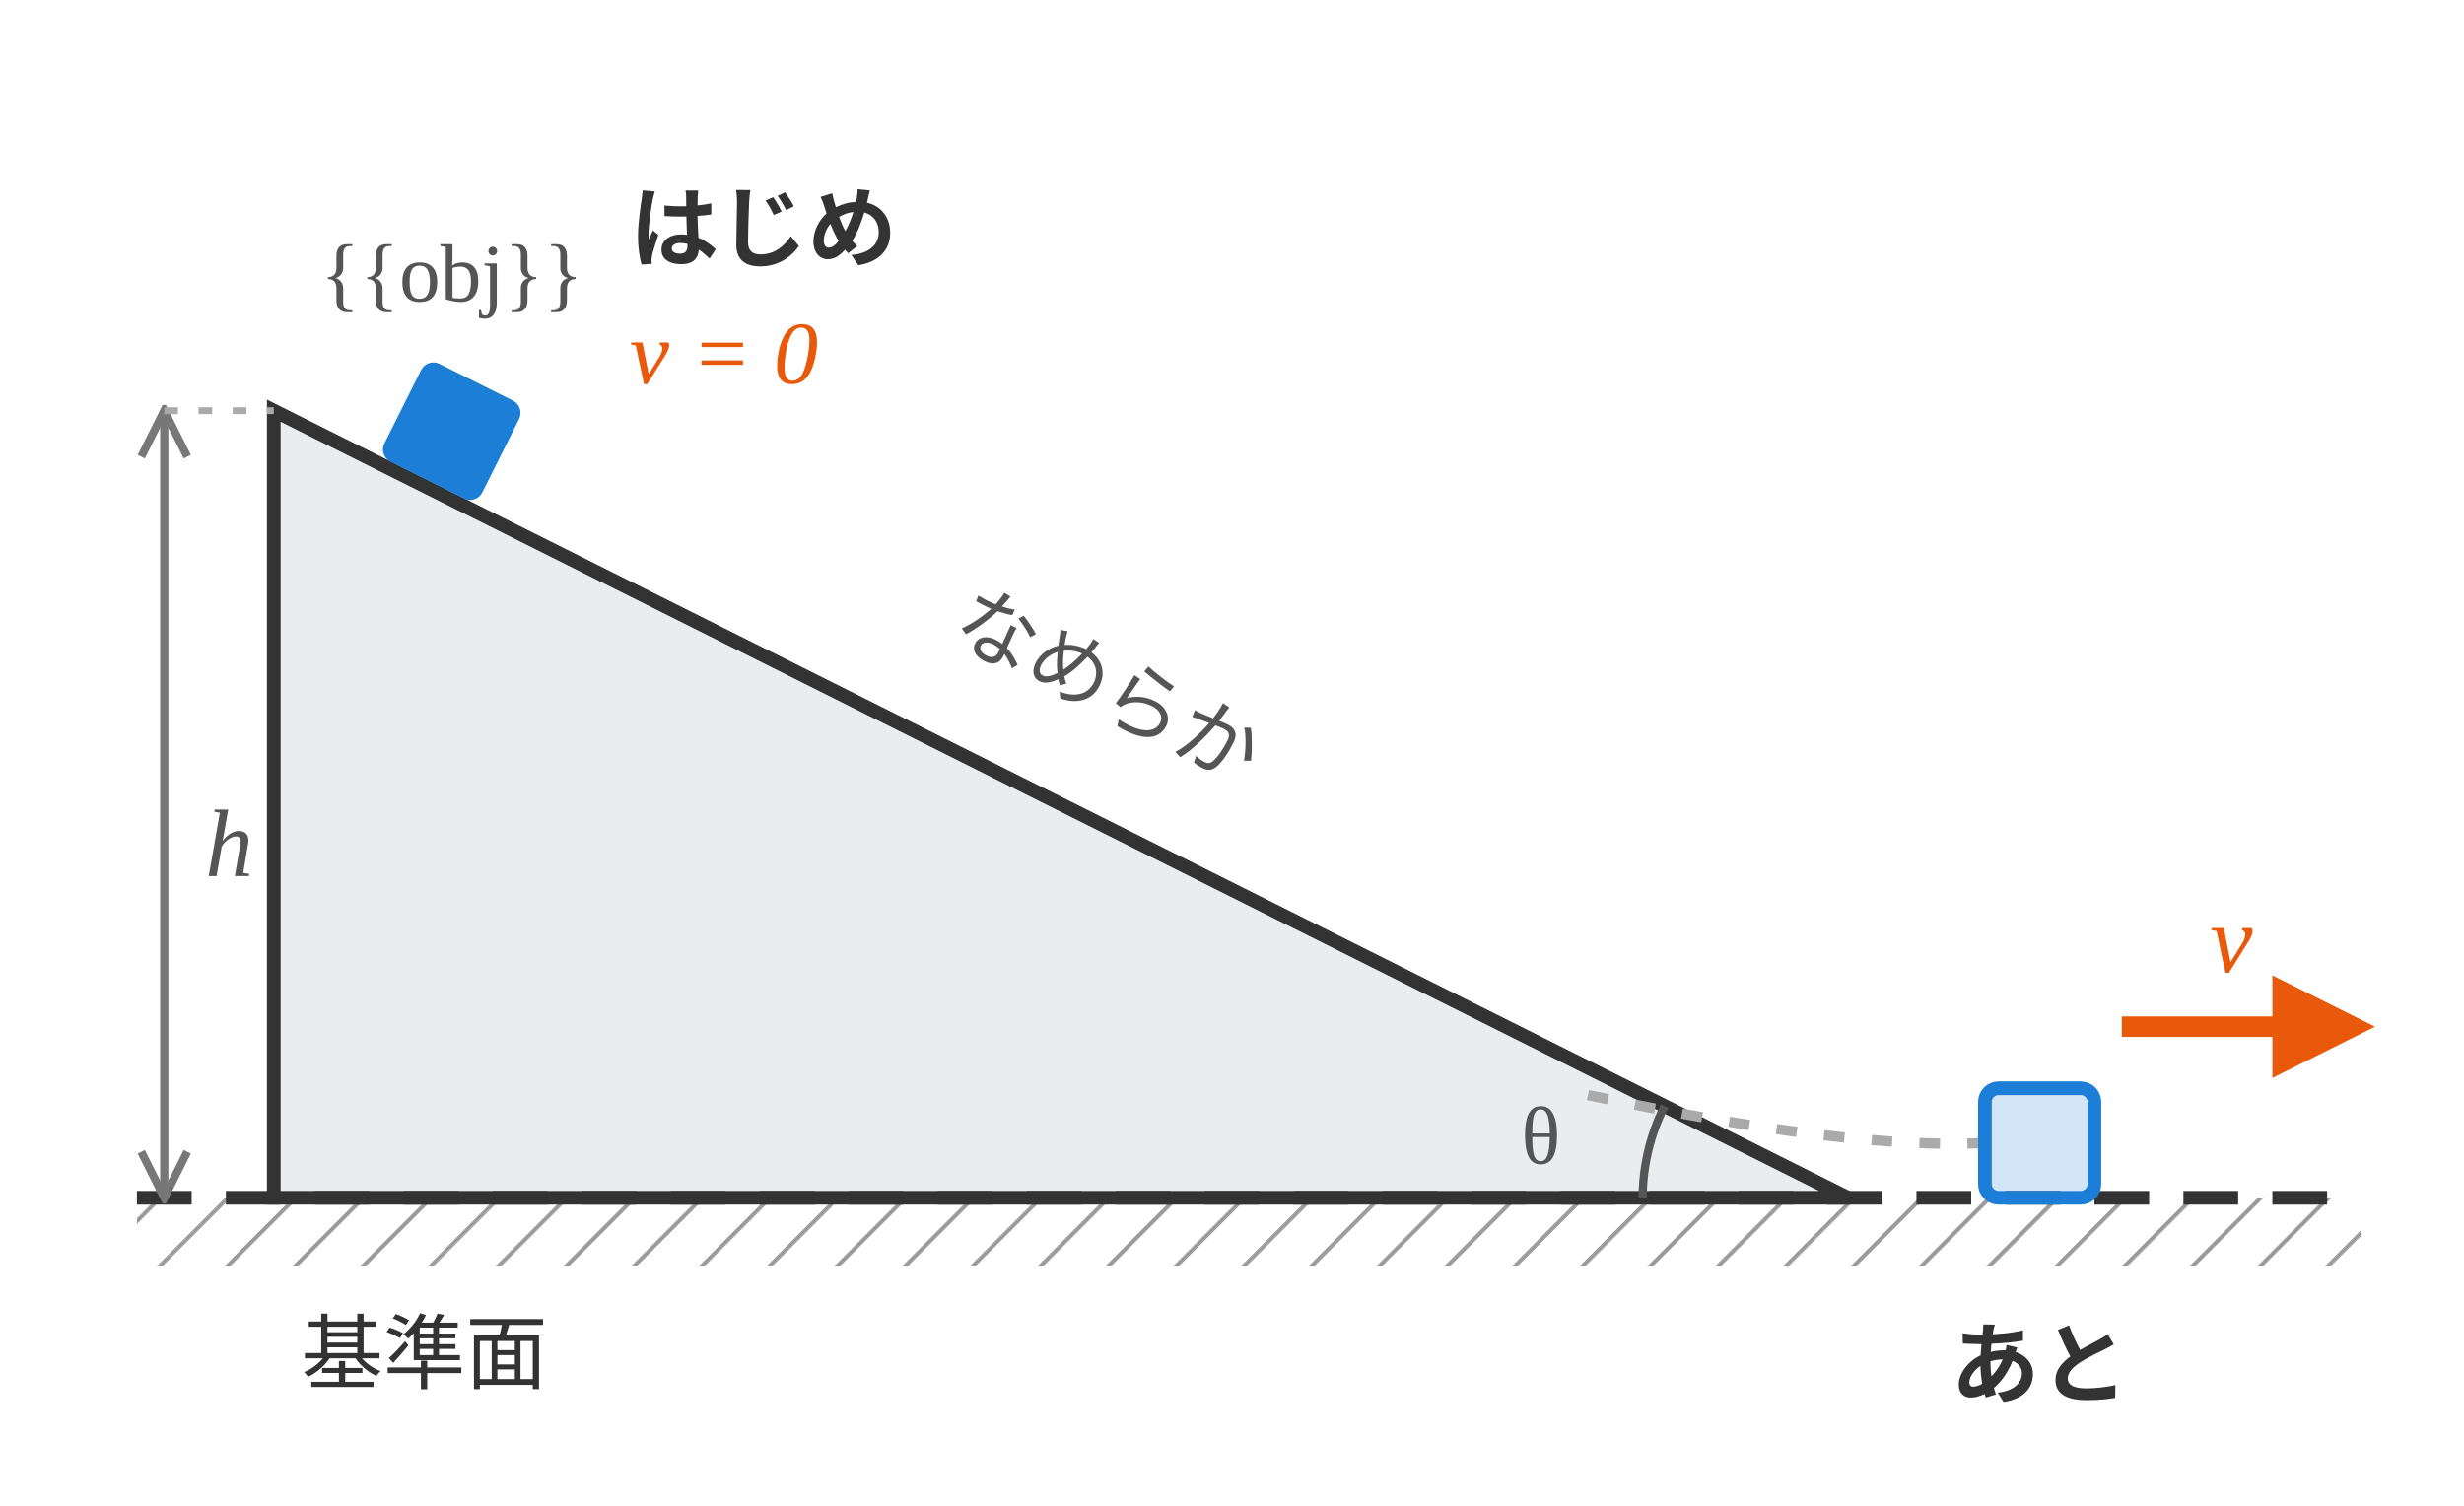
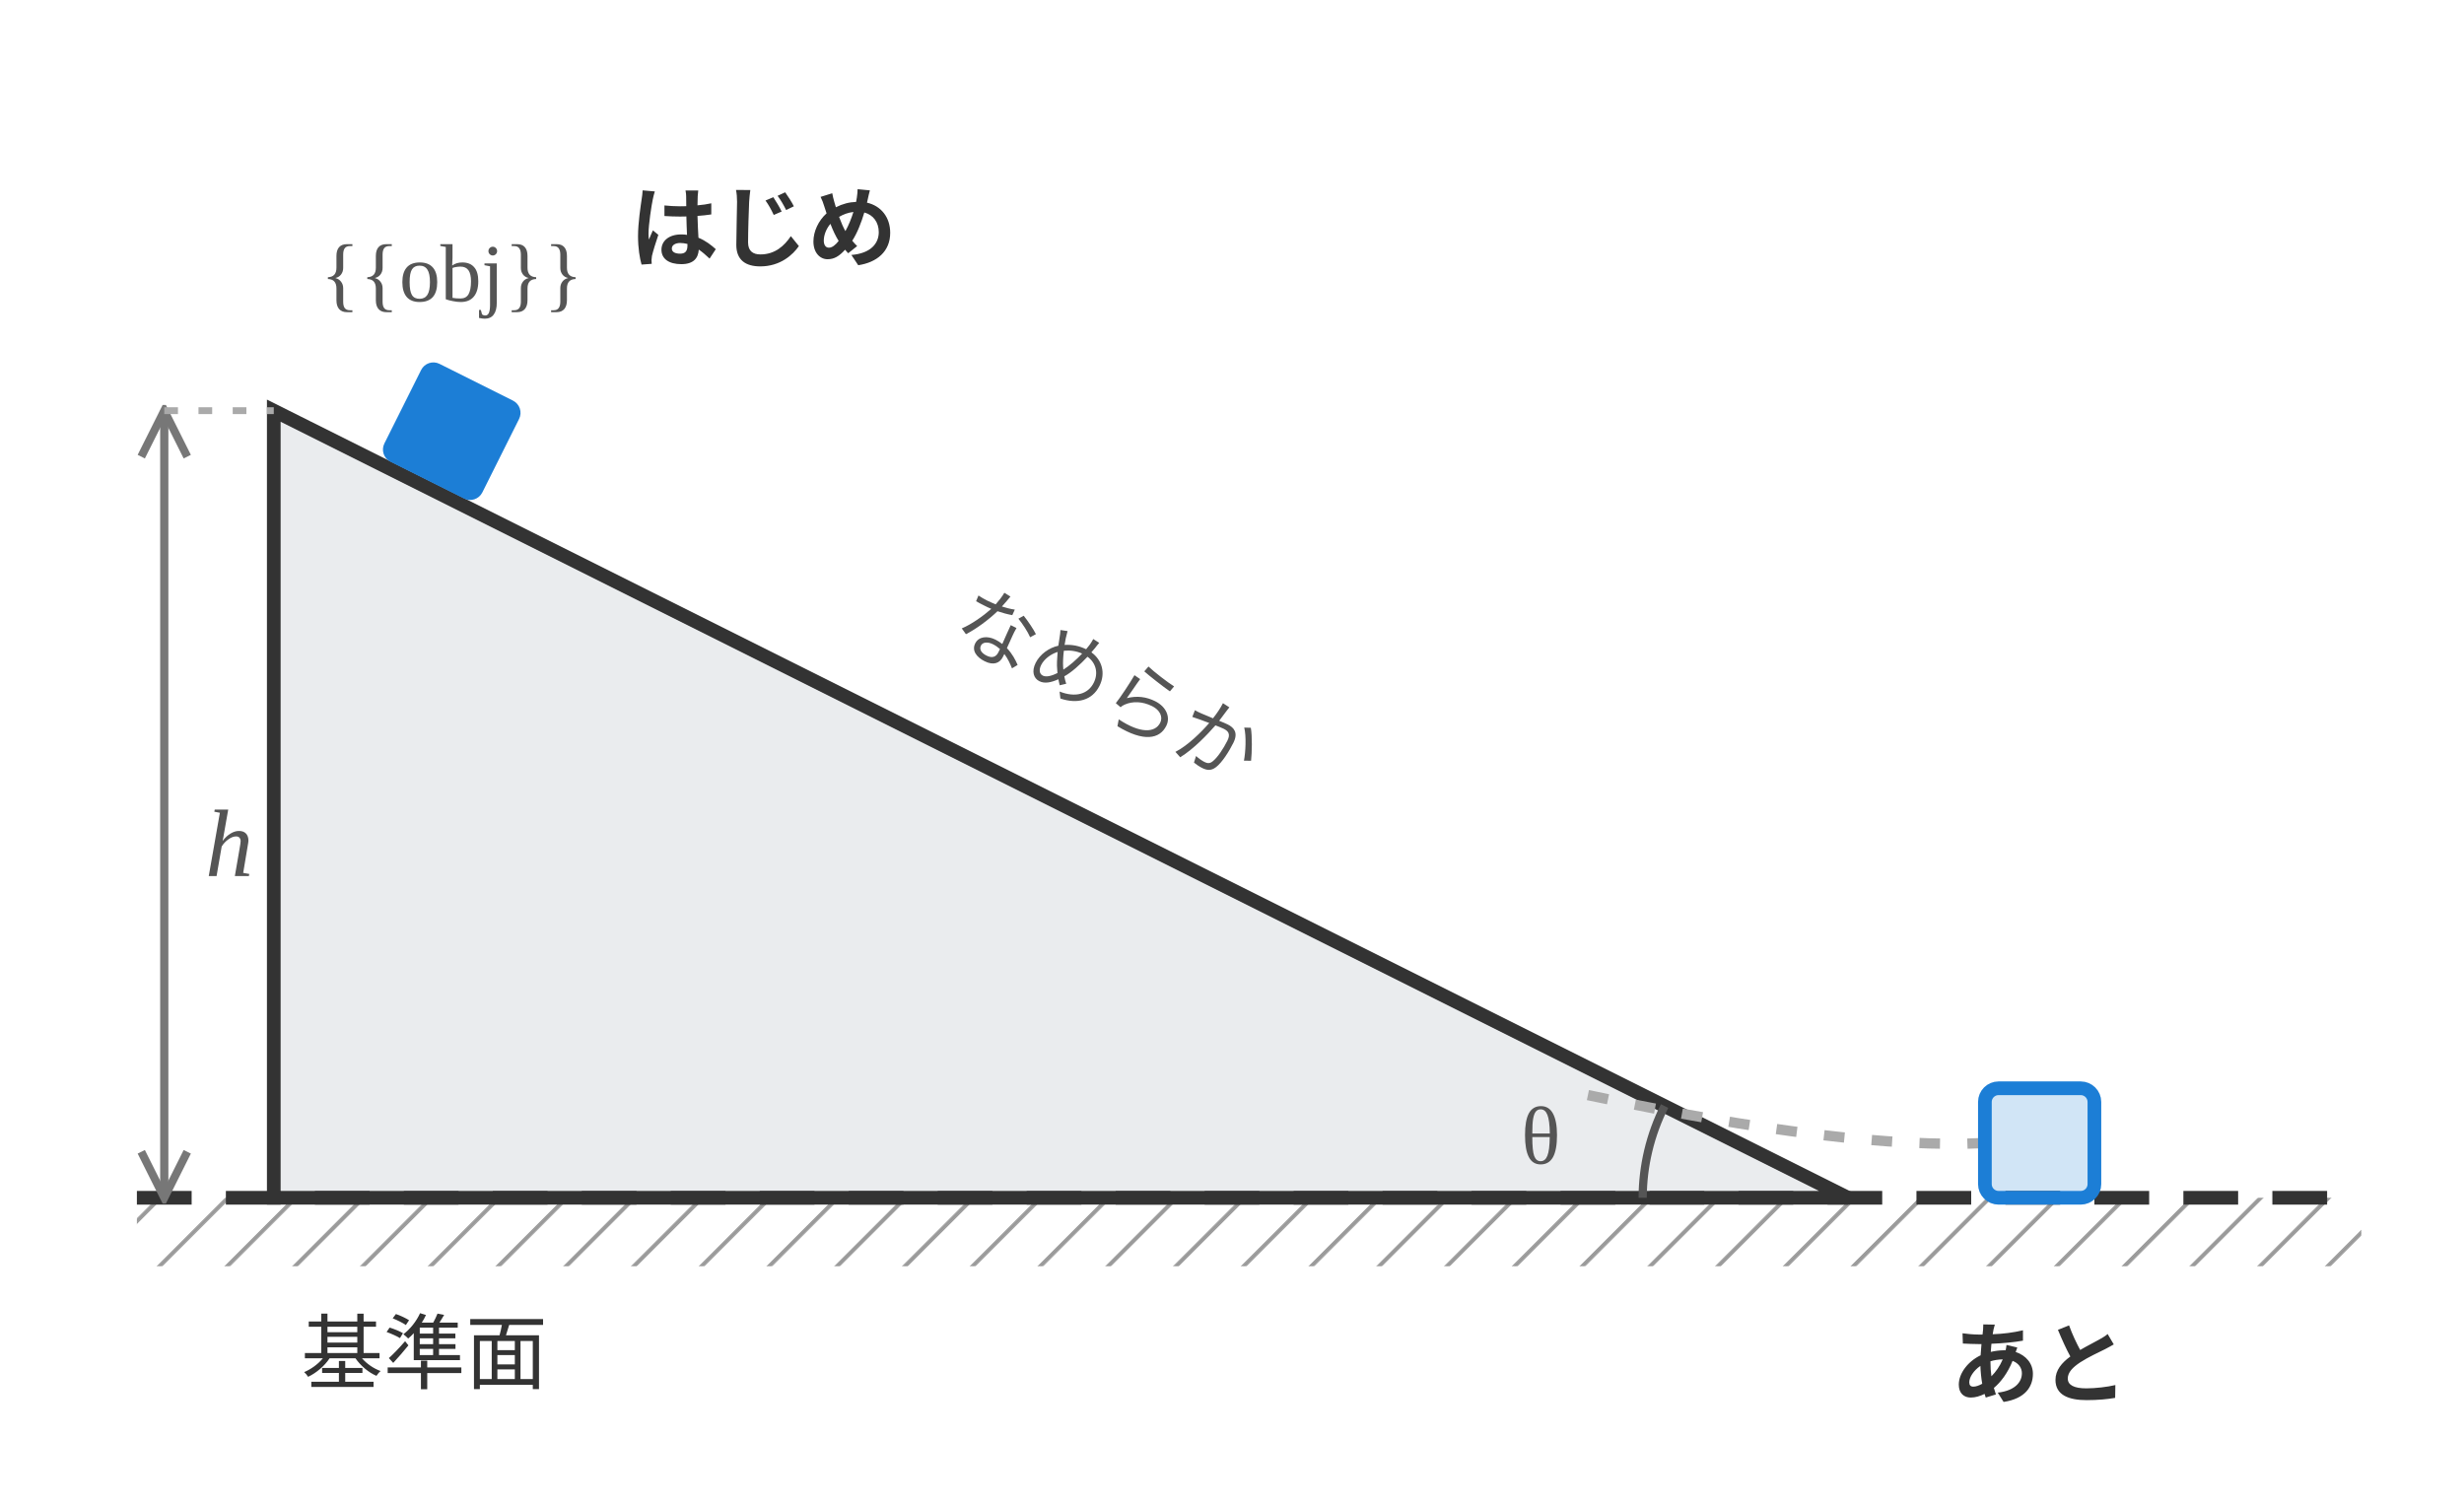
<svg xmlns="http://www.w3.org/2000/svg" viewBox="0 0 360 220" class="dg" role="img" aria-label="なめらかな斜面を静かにすべり下り、下端に達した。基準面は下端。">
  <defs>
    <pattern id="A7-hatch" width="7" height="7" patternUnits="userSpaceOnUse" patternTransform="rotate(45)">
      <line x1="0" y1="0" x2="0" y2="7" class="dg-hatchline" stroke="#999" stroke-width="1.2" />
    </pattern>
    <marker id="A7-vel" viewBox="0 0 10 10" refX="8" refY="5" markerWidth="5" markerHeight="5" orient="auto-start-reverse">
      <path d="M0,0 L10,5 L0,10 z" class="dg-vel-head" fill="#e8590c" />
    </marker>
    <marker id="A7-dim" viewBox="0 0 10 10" refX="9" refY="5" markerWidth="7" markerHeight="7" orient="auto-start-reverse">
      <path d="M1,1 L9,5 L1,9" class="dg-dim-head" fill="none" stroke="#777" stroke-width="1.4" />
    </marker>
  </defs>
  <rect class="dg-hatch" x="20" y="175" width="325" height="10" fill="url(#A7-hatch)" />
  <line class="dg-ref" x1="20" y1="175" x2="345" y2="175" stroke="#333" stroke-width="2" stroke-dasharray="8 5" />
  <text class="dg-reflbl" x="44" y="202" text-anchor="start" font-size="12" fill="#333">基準面</text>
  <polygon class="dg-solid" points="40,60 40,175 270,175" fill="#adb5bd" fill-opacity="0.25" stroke="#333" stroke-width="2" />
  <text transform="rotate(26.57 160 104)" class="dg-note dg-surface" x="160" y="104" text-anchor="middle" font-size="12" fill="#555">なめらか</text>
  <path class="dg-path" d="M232,160 Q270,168 290,167" fill="none" stroke="#aaa" stroke-width="1.5" stroke-dasharray="3 4" />
  <path class="dg-angle" d="M240,175 A30,30 0 0 1 243.2,161.6" fill="none" stroke="#555" stroke-width="1.2" />
  <text class="dg-dimlbl" x="228" y="170" text-anchor="end" font-size="12" fill="#555">θ</text>
  <line class="dg-dim" x1="24" y1="60" x2="24" y2="175" stroke="#777" stroke-width="1.2" marker-start="url(#A7-dim)" marker-end="url(#A7-dim)" />
  <text class="dg-dimlbl" x="30" y="128" text-anchor="start" font-size="14" font-style="italic" fill="#555">h</text>
  <line class="dg-guide" x1="24" y1="60" x2="40" y2="60" stroke="#aaa" stroke-width="1" stroke-dasharray="2 3" />
  <rect class="dg-obj" x="58" y="55" width="16" height="16" rx="2" fill="#1c7ed6" transform="rotate(26.57 66 63)" />
  <text class="dg-name" x="66" y="44" text-anchor="middle" font-size="12" fill="#555">{{obj}}</text>
  <text class="dg-tag dg-tag-start" x="92" y="38" text-anchor="start" font-size="13" font-weight="700" fill="#333">はじめ</text>
-   <text class="dg-v0" x="92" y="56" text-anchor="start" font-size="13" font-style="italic" fill="#e8590c">v = 0</text>
  <rect class="dg-obj dg-after" x="290" y="159" width="16" height="16" rx="2" fill="#1c7ed6" fill-opacity="0.2" stroke="#1c7ed6" stroke-width="2" />
  <text class="dg-tag dg-tag-end" x="298" y="204" text-anchor="middle" font-size="13" font-weight="700" fill="#333">あと</text>
-   <line class="dg-vel" x1="310" y1="150" x2="344" y2="150" stroke="#e8590c" stroke-width="3" marker-end="url(#A7-vel)" />
-   <text class="dg-vlbl" x="326" y="142" text-anchor="middle" font-size="14" font-style="italic" fill="#e8590c">v</text>
</svg>
